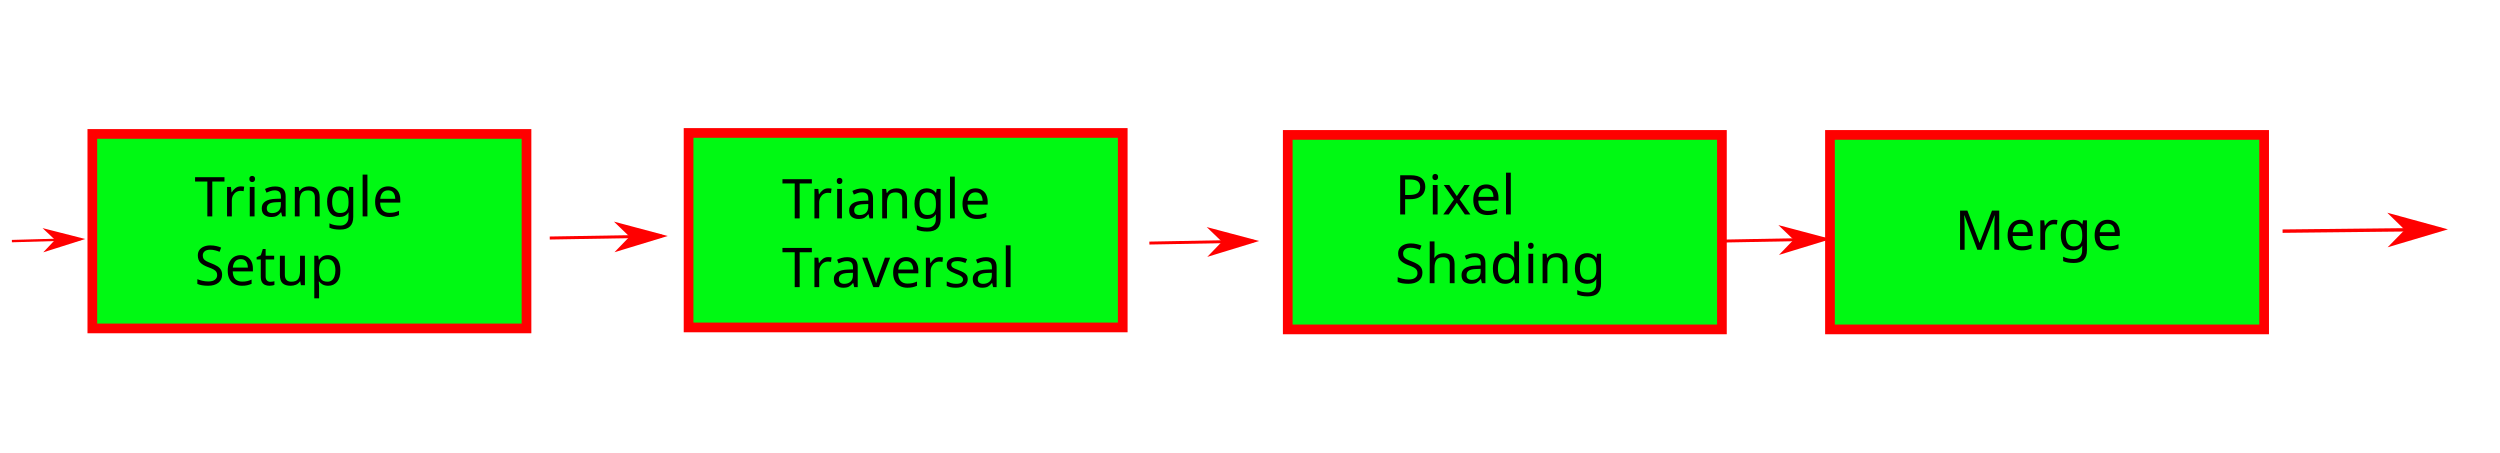
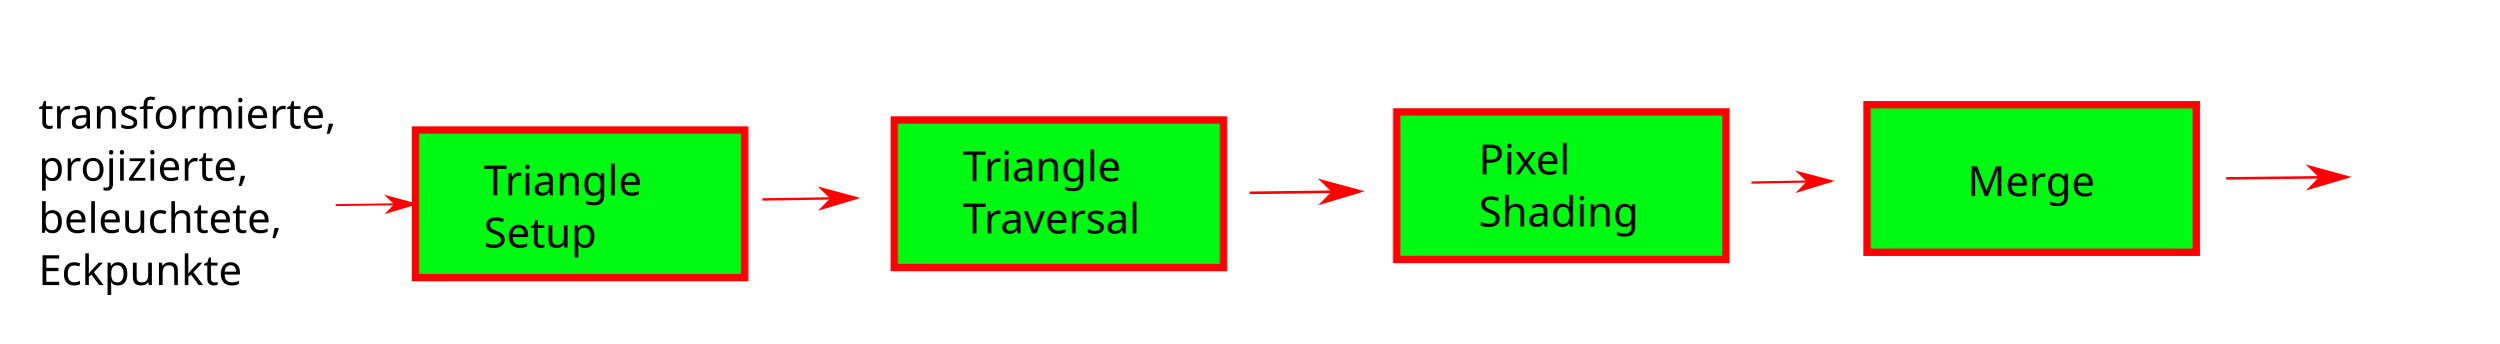
- <svg xmlns="http://www.w3.org/2000/svg" width="481mm" height="87mm" viewBox="0 0 481 87" version="1.1" id="svg960">
+ <svg xmlns="http://www.w3.org/2000/svg" width="634mm" height="87mm" viewBox="0 0 634 87" version="1.1" id="svg960">
  <defs id="defs954">
    <marker orient="auto" refY="0" refX="0" id="Arrow1Lend" style="overflow:visible">
      <path id="path1567" d="M 0,0 5,-5 -12.5,0 5,5 Z" style="fill:#ff0000;fill-opacity:1;fill-rule:evenodd;stroke:#ff0000;stroke-width:1pt;stroke-opacity:1" transform="matrix(-0.8,0,0,-0.8,-10,0)" />
    </marker>
    <marker orient="auto" refY="0" refX="0" id="Arrow1Lend-6" style="overflow:visible">
      <path id="path1567-0" d="M 0,0 5,-5 -12.5,0 5,5 Z" style="fill:#ff0000;fill-opacity:1;fill-rule:evenodd;stroke:#ff0000;stroke-width:1pt;stroke-opacity:1" transform="matrix(-0.8,0,0,-0.8,-10,0)" />
    </marker>
    <marker orient="auto" refY="0" refX="0" id="Arrow1Lend-8" style="overflow:visible">
      <path id="path1567-1" d="M 0,0 5,-5 -12.5,0 5,5 Z" style="fill:#ff0000;fill-opacity:1;fill-rule:evenodd;stroke:#ff0000;stroke-width:1pt;stroke-opacity:1" transform="matrix(-0.8,0,0,-0.8,-10,0)" />
    </marker>
    <marker orient="auto" refY="0" refX="0" id="Arrow1Lend-7" style="overflow:visible">
      <path id="path1567-9" d="M 0,0 5,-5 -12.5,0 5,5 Z" style="fill:#ff0000;fill-opacity:1;fill-rule:evenodd;stroke:#ff0000;stroke-width:1pt;stroke-opacity:1" transform="matrix(-0.8,0,0,-0.8,-10,0)" />
    </marker>
    <marker orient="auto" refY="0" refX="0" id="Arrow1Lend-3" style="overflow:visible">
      <path id="path1567-7" d="M 0,0 5,-5 -12.5,0 5,5 Z" style="fill:#ff0000;fill-opacity:1;fill-rule:evenodd;stroke:#ff0000;stroke-width:1pt;stroke-opacity:1" transform="matrix(-0.8,0,0,-0.8,-10,0)" />
    </marker>
  </defs>
  <g id="layer1" transform="translate(0,-210)">
-     <rect style="opacity:1;fill:#00f913;fill-opacity:1;stroke:#ff0000;stroke-width:1.865;stroke-miterlimit:4;stroke-dasharray:none;stroke-opacity:1;paint-order:markers fill stroke" id="rect1505" width="83.533" height="37.42" x="17.765" y="235.768" />
-     <rect style="opacity:1;fill:#00f913;fill-opacity:1;stroke:#ff0000;stroke-width:1.865;stroke-miterlimit:4;stroke-dasharray:none;stroke-opacity:1;paint-order:markers fill stroke" id="rect1505-3" width="83.533" height="37.42" x="132.481" y="235.579" />
-     <rect style="opacity:1;fill:#00f913;fill-opacity:1;stroke:#ff0000;stroke-width:1.865;stroke-miterlimit:4;stroke-dasharray:none;stroke-opacity:1;paint-order:markers fill stroke" id="rect1505-7" width="83.533" height="37.42" x="247.763" y="235.957" />
-     <rect style="opacity:1;fill:#00f913;fill-opacity:1;stroke:#ff0000;stroke-width:1.865;stroke-miterlimit:4;stroke-dasharray:none;stroke-opacity:1;paint-order:markers fill stroke" id="rect1505-32" width="83.533" height="37.42" x="352.085" y="235.957" />
-     <text xml:space="preserve" style="font-style:normal;font-weight:normal;font-size:10.583px;line-height:1.25;font-family:sans-serif;letter-spacing:0px;word-spacing:0px;fill:#000000;fill-opacity:1;stroke:none;stroke-width:0.265" x="376.086" y="258.068" id="text1542">
-       <tspan id="tspan1540" x="376.086" y="258.068" style="stroke-width:0.265">Merge</tspan>
+     <rect style="opacity:1;fill:#00f913;fill-opacity:1;stroke:#ff0000;stroke-width:1.865;stroke-miterlimit:4;stroke-dasharray:none;stroke-opacity:1;paint-order:markers fill stroke" id="rect1505" width="83.533" height="37.42" x="105.393" y="242.976" />
+     <rect style="opacity:1;fill:#00f913;fill-opacity:1;stroke:#ff0000;stroke-width:1.865;stroke-miterlimit:4;stroke-dasharray:none;stroke-opacity:1;paint-order:markers fill stroke" id="rect1505-3" width="83.533" height="37.42" x="226.875" y="240.428" />
+     <rect style="opacity:1;fill:#00f913;fill-opacity:1;stroke:#ff0000;stroke-width:1.865;stroke-miterlimit:4;stroke-dasharray:none;stroke-opacity:1;paint-order:markers fill stroke" id="rect1505-7" width="83.533" height="37.42" x="354.344" y="238.381" />
+     <rect style="opacity:1;fill:#00f913;fill-opacity:1;stroke:#ff0000;stroke-width:1.865;stroke-miterlimit:4;stroke-dasharray:none;stroke-opacity:1;paint-order:markers fill stroke" id="rect1505-32" width="83.533" height="37.42" x="473.682" y="236.556" />
+     <text xml:space="preserve" style="font-style:normal;font-weight:normal;font-size:10.583px;line-height:1.25;font-family:sans-serif;letter-spacing:0px;word-spacing:0px;fill:#000000;fill-opacity:1;stroke:none;stroke-width:0.265" x="499.195" y="259.737" id="text1542">
+       <tspan id="tspan1540" x="499.195" y="259.737" style="stroke-width:0.265">Merge</tspan>
    </text>
-     <text xml:space="preserve" style="font-style:normal;font-weight:normal;font-size:10.583px;line-height:1.25;font-family:sans-serif;letter-spacing:0px;word-spacing:0px;fill:#000000;fill-opacity:1;stroke:none;stroke-width:0.265" x="268.363" y="251.265" id="text1546">
-       <tspan id="tspan1544" x="268.363" y="251.265" style="stroke-width:0.265">Pixel</tspan>
-       <tspan x="268.363" y="264.494" style="stroke-width:0.265" id="tspan1548">Shading</tspan>
+     <text xml:space="preserve" style="font-style:normal;font-weight:normal;font-size:10.583px;line-height:1.25;font-family:sans-serif;letter-spacing:0px;word-spacing:0px;fill:#000000;fill-opacity:1;stroke:none;stroke-width:0.265" x="375.165" y="254.224" id="text1546">
+       <tspan id="tspan1544" x="375.165" y="254.224" style="stroke-width:0.265">Pixel</tspan>
+       <tspan x="375.165" y="267.453" style="stroke-width:0.265" id="tspan1548">Shading</tspan>
    </text>
-     <text xml:space="preserve" style="font-style:normal;font-weight:normal;font-size:10.583px;line-height:1.25;font-family:sans-serif;letter-spacing:0px;word-spacing:0px;fill:#000000;fill-opacity:1;stroke:none;stroke-width:0.265" x="150.435" y="252.021" id="text1552">
-       <tspan id="tspan1550" x="150.435" y="252.021" style="stroke-width:0.265">Triangle</tspan>
-       <tspan x="150.435" y="265.25" style="stroke-width:0.265" id="tspan1554">Traversal</tspan>
+     <text xml:space="preserve" style="font-style:normal;font-weight:normal;font-size:10.583px;line-height:1.25;font-family:sans-serif;letter-spacing:0px;word-spacing:0px;fill:#000000;fill-opacity:1;stroke:none;stroke-width:0.265" x="244.294" y="255.957" id="text1552">
+       <tspan id="tspan1550" x="244.294" y="255.957" style="stroke-width:0.265">Triangle</tspan>
+       <tspan x="244.294" y="269.186" style="stroke-width:0.265" id="tspan1554">Traversal</tspan>
    </text>
-     <text xml:space="preserve" style="font-style:normal;font-weight:normal;font-size:10.583px;line-height:1.25;font-family:sans-serif;letter-spacing:0px;word-spacing:0px;fill:#000000;fill-opacity:1;stroke:none;stroke-width:0.265" x="37.42" y="251.643" id="text1558">
-       <tspan id="tspan1556" x="37.42" y="251.643" style="stroke-width:0.265">Triangle</tspan>
-       <tspan x="37.42" y="264.872" style="stroke-width:0.265" id="tspan1560">Setup</tspan>
+     <text xml:space="preserve" style="font-style:normal;font-weight:normal;font-size:10.583px;line-height:1.25;font-family:sans-serif;letter-spacing:0px;word-spacing:0px;fill:#000000;fill-opacity:1;stroke:none;stroke-width:0.265" x="122.726" y="259.542" id="text1558">
+       <tspan id="tspan1556" x="122.726" y="259.542" style="stroke-width:0.265">Triangle</tspan>
+       <tspan x="122.726" y="272.772" style="stroke-width:0.265" id="tspan1560">Setup</tspan>
    </text>
-     <path style="fill:none;stroke:#ff0000;stroke-width:0.58;stroke-linecap:butt;stroke-linejoin:miter;stroke-miterlimit:4;stroke-dasharray:none;stroke-opacity:1;marker-end:url(#Arrow1Lend)" d="m 105.773,255.796 21.581,-0.37" id="path1562" />
-     <path style="fill:none;stroke:#ff0000;stroke-width:0.565;stroke-linecap:butt;stroke-linejoin:miter;stroke-miterlimit:4;stroke-dasharray:none;stroke-opacity:1;marker-end:url(#Arrow1Lend-6)" d="m 221.137,256.766 20.033,-0.378" id="path1562-8" />
-     <path style="fill:none;stroke:#ff0000;stroke-width:0.565;stroke-linecap:butt;stroke-linejoin:miter;stroke-miterlimit:4;stroke-dasharray:none;stroke-opacity:1;marker-end:url(#Arrow1Lend-8)" d="m 331.128,256.388 20.033,-0.378" id="path1562-2" />
-     <path style="fill:none;stroke:#ff0000;stroke-width:0.459;stroke-linecap:butt;stroke-linejoin:miter;stroke-miterlimit:4;stroke-dasharray:none;stroke-opacity:1;marker-end:url(#Arrow1Lend-7)" d="M 2.287,256.388 15.518,256.01" id="path1562-6" />
-     <path style="fill:none;stroke:#ff0000;stroke-width:0.655;stroke-linecap:butt;stroke-linejoin:miter;stroke-miterlimit:4;stroke-dasharray:none;stroke-opacity:1;marker-end:url(#Arrow1Lend-3)" d="m 439.167,254.473 30.546,-0.334" id="path1562-4" />
+     <path style="fill:none;stroke:#ff0000;stroke-width:0.609;stroke-linecap:butt;stroke-linejoin:miter;stroke-miterlimit:4;stroke-dasharray:none;stroke-opacity:1;marker-end:url(#Arrow1Lend)" d="m 193.402,260.58 23.718,-0.37" id="path1562" />
+     <path style="fill:none;stroke:#ff0000;stroke-width:0.667;stroke-linecap:butt;stroke-linejoin:miter;stroke-miterlimit:4;stroke-dasharray:none;stroke-opacity:1;marker-end:url(#Arrow1Lend-6)" d="m 317.037,258.904 27.911,-0.378" id="path1562-8" />
+     <path style="fill:none;stroke:#ff0000;stroke-width:0.565;stroke-linecap:butt;stroke-linejoin:miter;stroke-miterlimit:4;stroke-dasharray:none;stroke-opacity:1;marker-end:url(#Arrow1Lend-8)" d="M 444.383,256.296 464.416,255.918" id="path1562-2" />
+     <path style="fill:none;stroke:#ff0000;stroke-width:0.485;stroke-linecap:butt;stroke-linejoin:miter;stroke-miterlimit:4;stroke-dasharray:none;stroke-opacity:1;marker-end:url(#Arrow1Lend-7)" d="m 85.145,262.012 20.039,-0.278" id="path1562-6" />
+     <path style="fill:none;stroke:#ff0000;stroke-width:0.655;stroke-linecap:butt;stroke-linejoin:miter;stroke-miterlimit:4;stroke-dasharray:none;stroke-opacity:1;marker-end:url(#Arrow1Lend-3)" d="m 564.792,255.229 30.546,-0.334" id="path1562-4" />
+     <text xml:space="preserve" style="font-style:normal;font-weight:normal;font-size:10.583px;line-height:1.25;font-family:sans-serif;letter-spacing:0px;word-spacing:0px;fill:#000000;fill-opacity:1;stroke:none;stroke-width:0.265" x="9.763" y="242.598" id="text4590">
+       <tspan id="tspan4588" x="9.763" y="242.598" style="stroke-width:0.265">transformierte,</tspan>
+       <tspan x="9.763" y="255.827" style="stroke-width:0.265" id="tspan4592">projizierte,</tspan>
+       <tspan x="9.763" y="269.057" style="stroke-width:0.265" id="tspan4594">beleuchtete,</tspan>
+       <tspan x="9.763" y="282.286" style="stroke-width:0.265" id="tspan4596">Eckpunkte</tspan>
+     </text>
  </g>
</svg>
